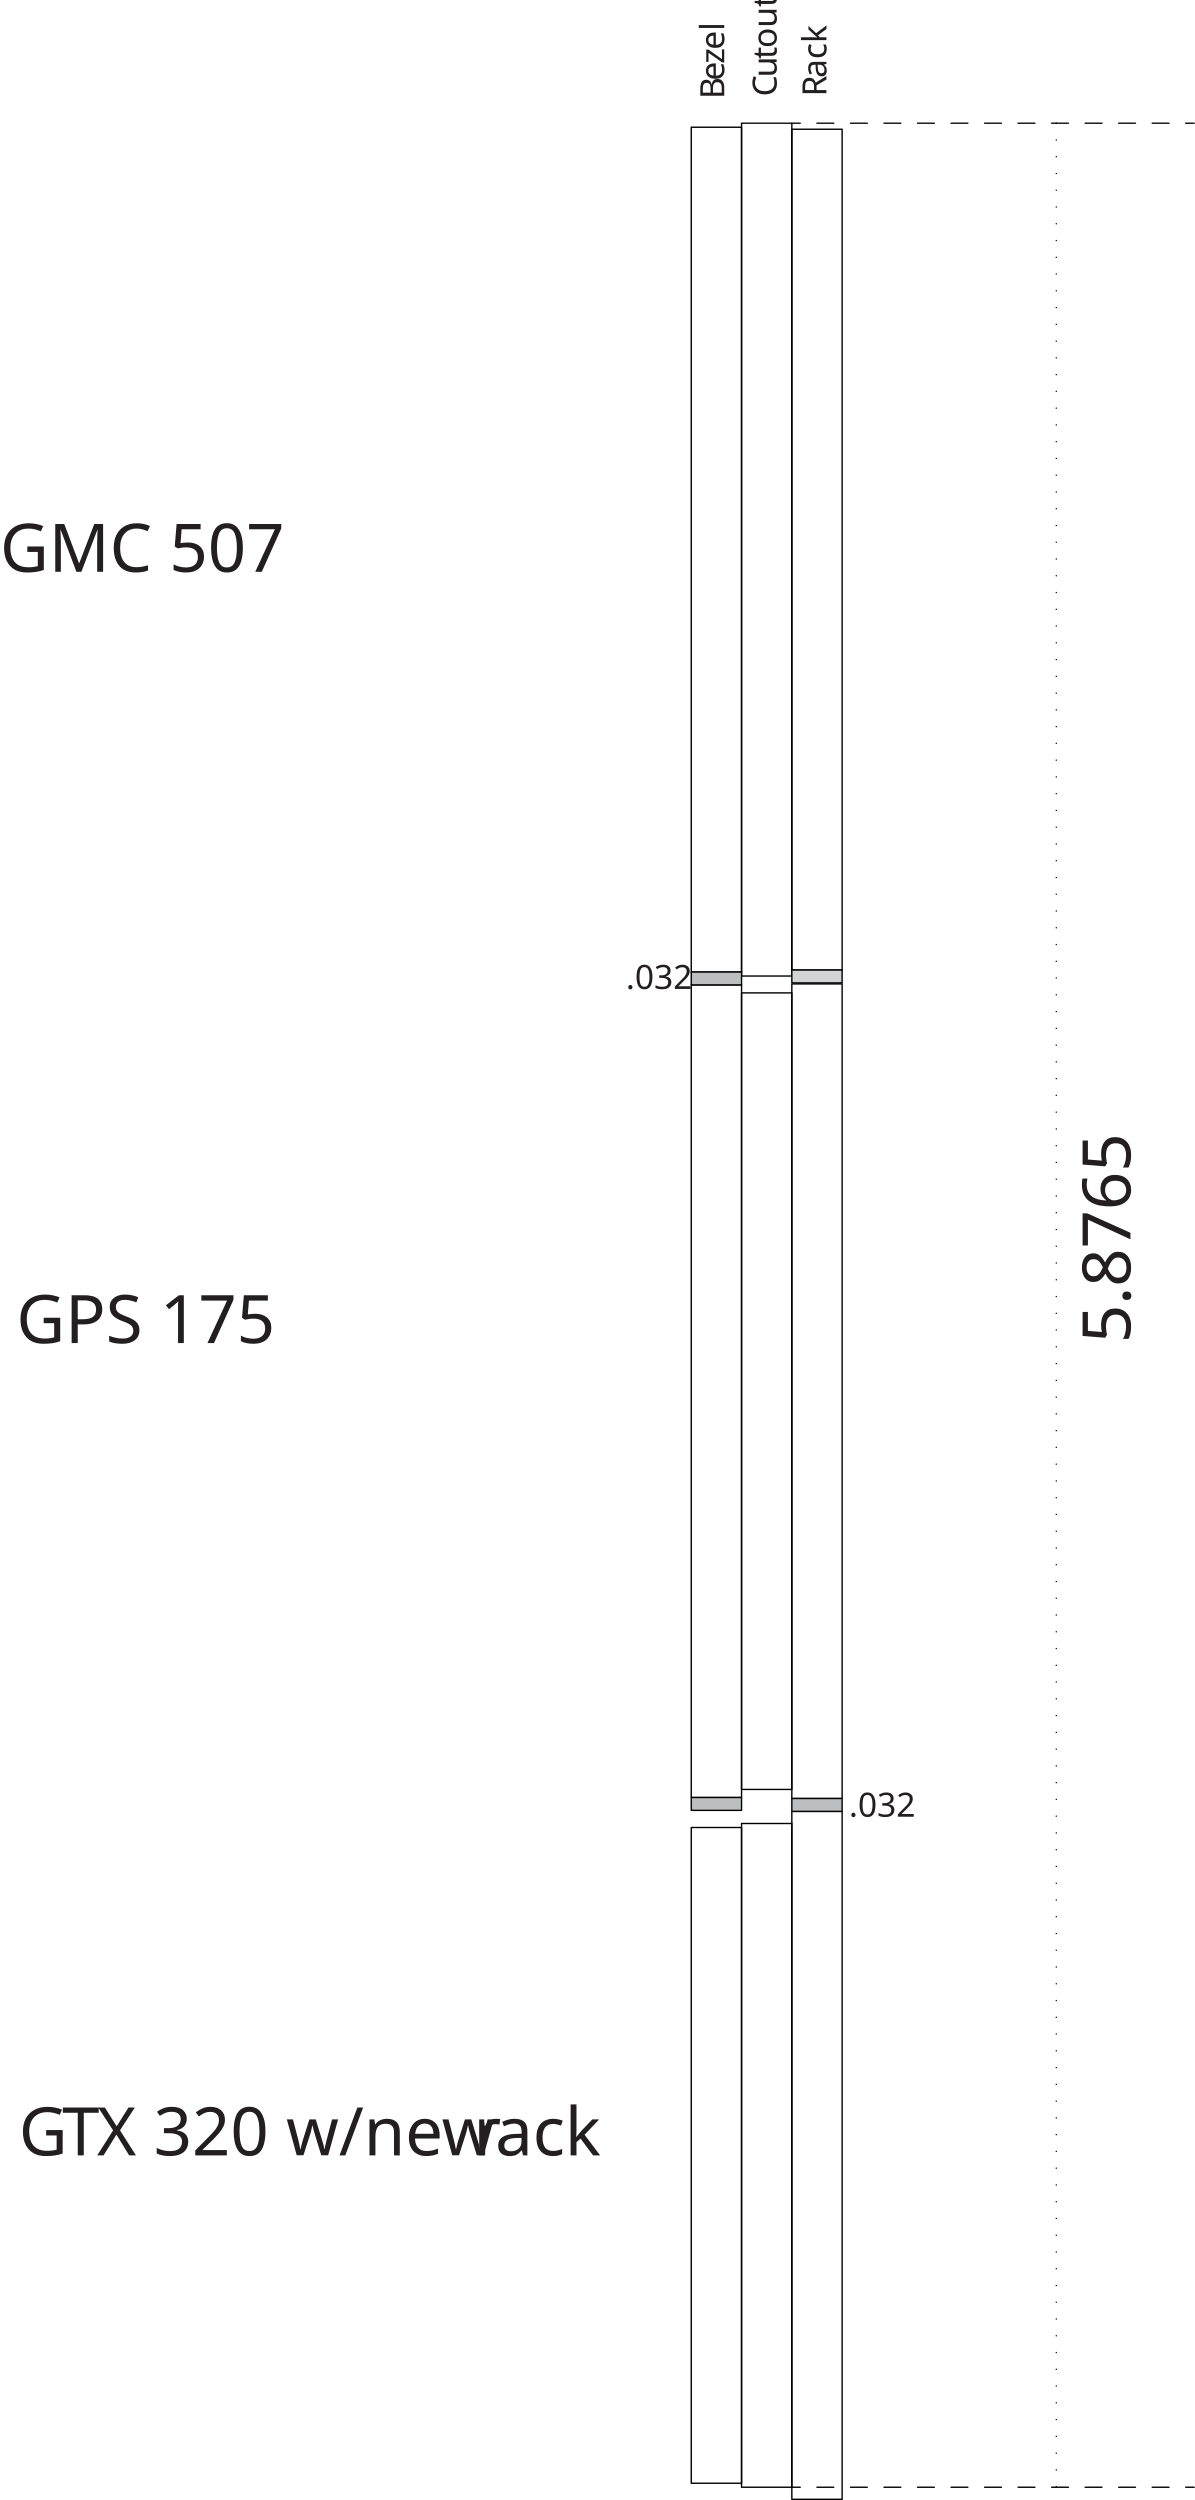
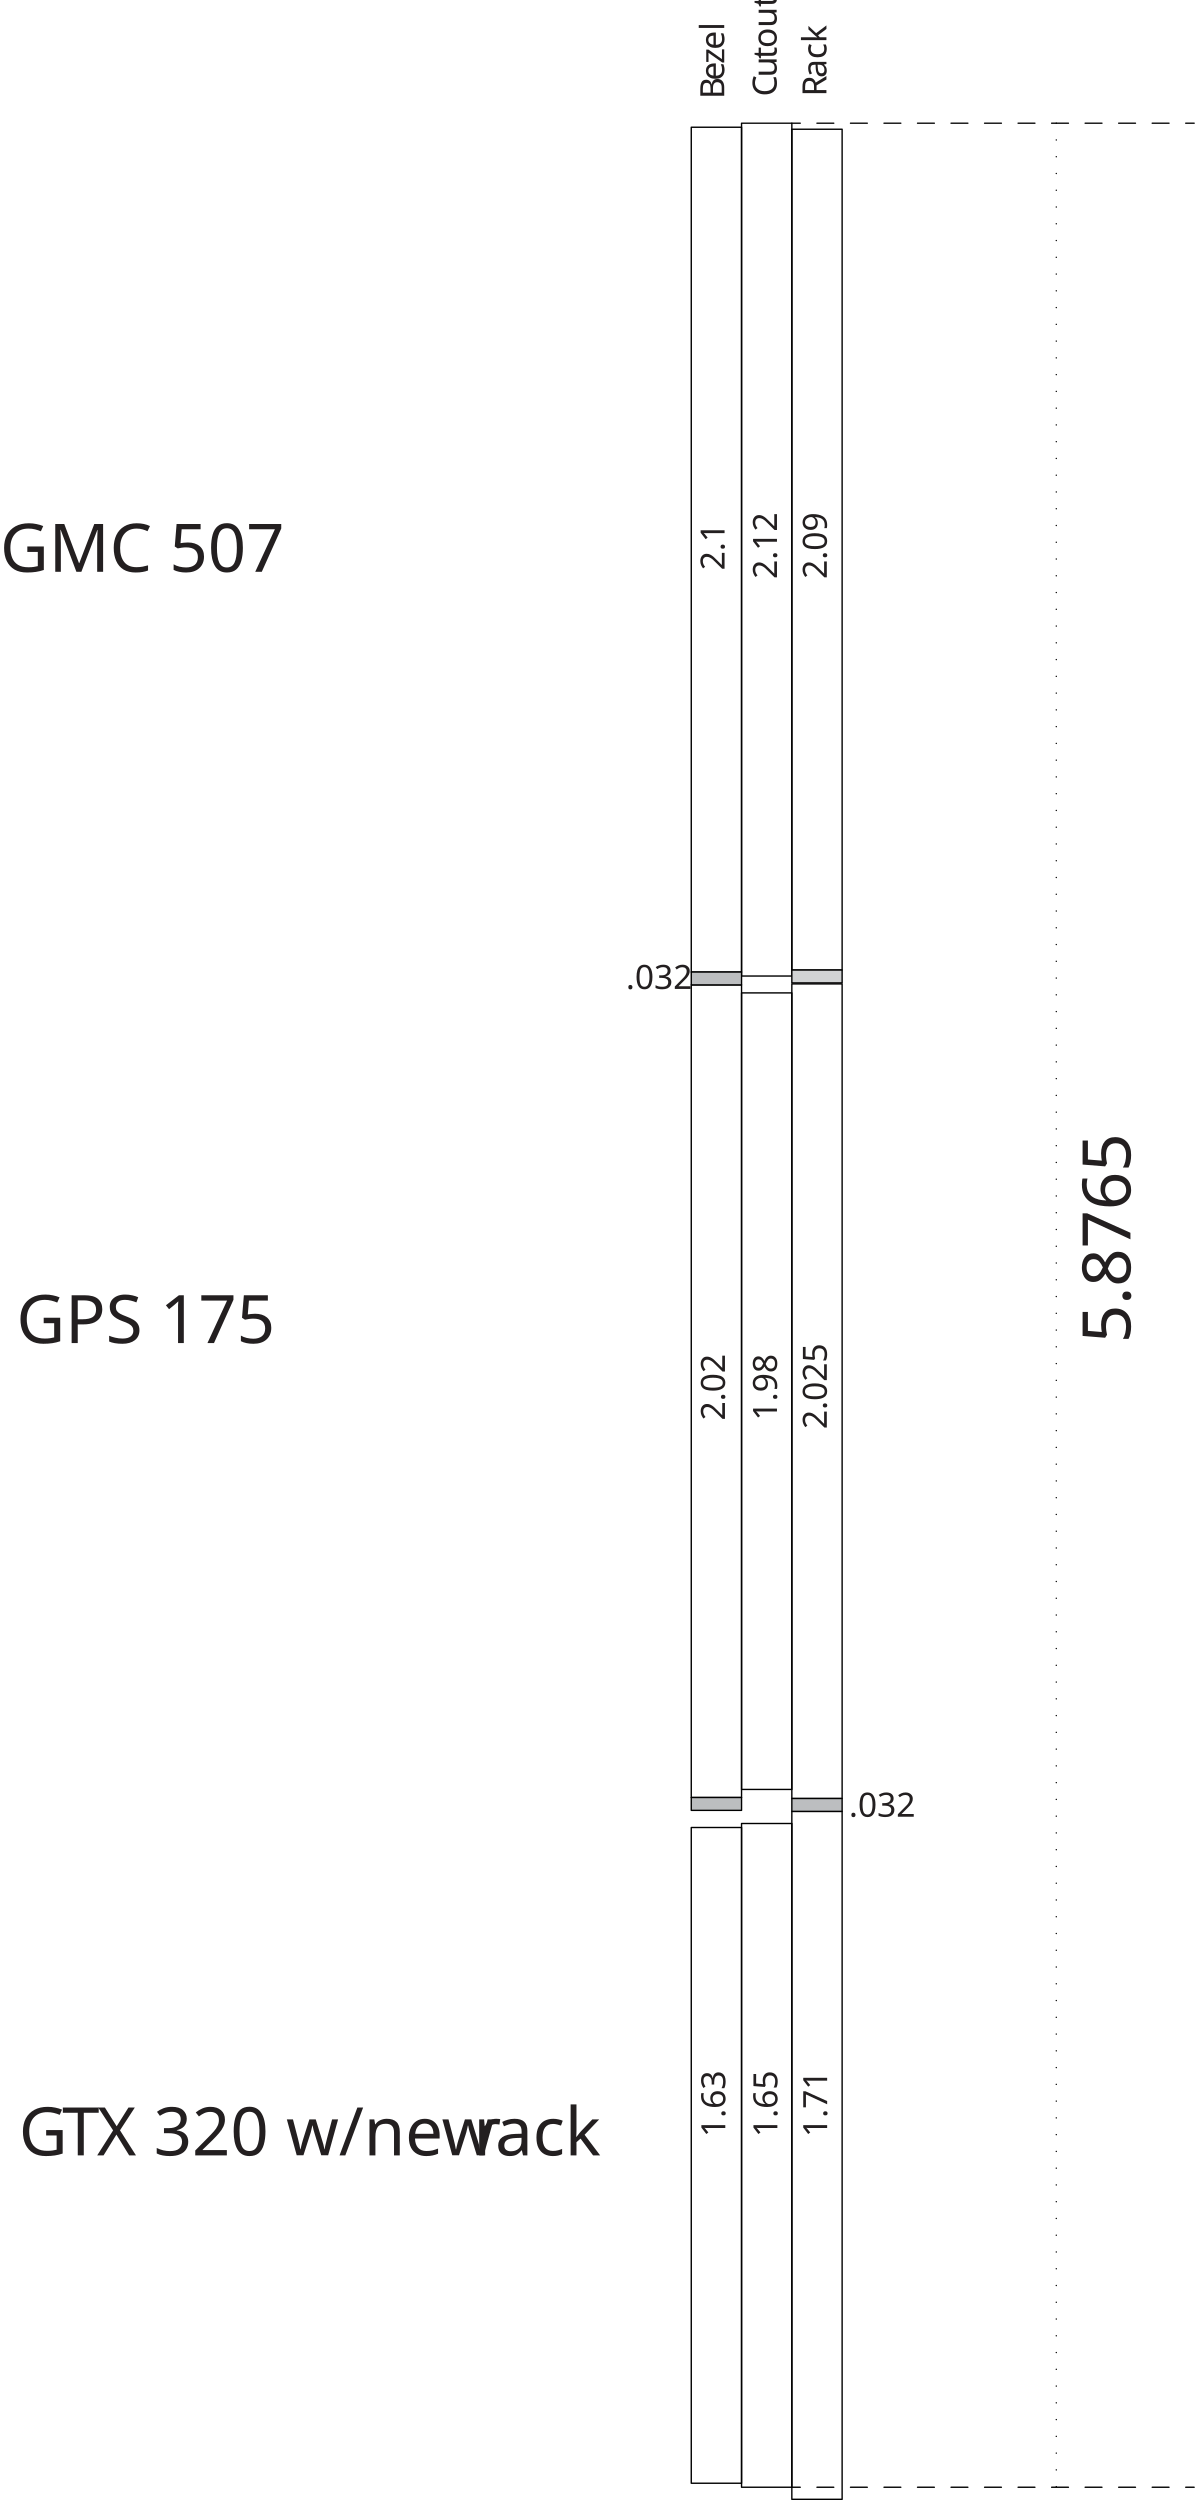
<svg xmlns="http://www.w3.org/2000/svg" id="Layer_1" data-name="Layer 1" viewBox="0 0 213.84 447.44">
  <defs>
    <style>
      .cls-1 {
        letter-spacing: .01em;
      }

      .cls-2 {
        letter-spacing: 0em;
      }

      .cls-3 {
        letter-spacing: 0em;
      }

      .cls-4 {
        letter-spacing: .02em;
      }

      .cls-5 {
        letter-spacing: -.01em;
      }

      .cls-6 {
        fill: #d1d3d4;
      }

      .cls-6, .cls-7, .cls-8, .cls-9, .cls-10 {
        stroke: #000;
        stroke-linecap: round;
        stroke-linejoin: round;
        stroke-width: .25px;
      }

      .cls-7 {
        fill: #bcbec0;
      }

      .cls-11 {
        letter-spacing: 0em;
      }

      .cls-8 {
        stroke-dasharray: 0 3;
      }

      .cls-8, .cls-9, .cls-10 {
        fill: none;
      }

      .cls-9 {
        stroke-dasharray: 0 0 3 3;
      }

      .cls-12 {
        letter-spacing: 0em;
      }

      .cls-13 {
        font-size: 6px;
      }

      .cls-13, .cls-14 {
        fill: #231f20;
        font-family: MyriadPro-Regular, 'Myriad Pro';
      }

      .cls-14 {
        font-size: 12px;
      }

      .cls-15 {
        letter-spacing: 0em;
      }
    </style>
  </defs>
  <g>
    <rect class="cls-10" x="123.72" y="22.77" width="9" height="151.2" />
    <rect class="cls-10" x="132.72" y="22.05" width="9" height="152.64" />
    <rect class="cls-10" x="141.72" y="23.13" width="9" height="150.48" />
  </g>
  <g>
    <rect class="cls-10" x="123.72" y="176.27" width="9" height="145.44" />
    <rect class="cls-10" x="132.72" y="177.71" width="9" height="142.56" />
    <rect class="cls-10" x="141.72" y="176.09" width="9" height="145.8" />
  </g>
  <g>
    <rect class="cls-10" x="123.72" y="327.08" width="9" height="117.36" />
    <rect class="cls-10" x="132.72" y="326.36" width="9" height="118.8" />
    <rect class="cls-10" x="141.72" y="324.2" width="9" height="123.12" />
  </g>
  <rect class="cls-7" x="123.72" y="173.97" width="9" height="2.3" />
  <rect class="cls-6" x="141.72" y="173.61" width="9" height="2.3" />
  <rect class="cls-7" x="123.72" y="321.71" width="9" height="2.3" />
  <rect class="cls-7" x="141.72" y="321.89" width="9" height="2.3" />
  <g>
    <line class="cls-10" x1="141.72" y1="22.05" x2="143.22" y2="22.05" />
    <line class="cls-9" x1="146.22" y1="22.05" x2="210.72" y2="22.05" />
    <line class="cls-10" x1="212.22" y1="22.05" x2="213.72" y2="22.05" />
  </g>
  <g>
    <line class="cls-10" x1="141.72" y1="445.16" x2="143.22" y2="445.16" />
    <line class="cls-9" x1="146.22" y1="445.16" x2="210.72" y2="445.16" />
    <line class="cls-10" x1="212.22" y1="445.16" x2="213.72" y2="445.16" />
  </g>
  <text class="cls-13" transform="translate(112.02 177)">
    <tspan x="0" y="0">.032</tspan>
  </text>
  <text class="cls-13" transform="translate(129.62 17.71) rotate(-90)">
    <tspan class="cls-2" x="0" y="0">B</tspan>
    <tspan x="3.28" y="0">e</tspan>
    <tspan class="cls-11" x="6.28" y="0">z</tspan>
    <tspan x="8.81" y="0">el</tspan>
  </text>
  <text class="cls-13" transform="translate(139 17.25) rotate(-90)">
    <tspan class="cls-5" x="0" y="0">C</tspan>
    <tspan x="3.41" y="0">u</tspan>
    <tspan class="cls-3" x="6.71" y="0">t</tspan>
    <tspan x="8.66" y="0">out</tspan>
  </text>
  <text class="cls-13" transform="translate(147.91 17.25) rotate(-90)">
    <tspan class="cls-1" x="0" y="0">R</tspan>
    <tspan x="3.3" y="0">ack</tspan>
  </text>
  <text class="cls-13" transform="translate(151.94 325.15)">
    <tspan x="0" y="0">.032</tspan>
  </text>
  <text class="cls-14" transform="translate(0 102.34)">
    <tspan x="0" y="0">GMC 507</tspan>
  </text>
  <text class="cls-14" transform="translate(2.93 240.38)">
    <tspan x="0" y="0">GPS 175</tspan>
  </text>
  <text class="cls-14" transform="translate(3.37 385.76)">
    <tspan x="0" y="0">G</tspan>
    <tspan class="cls-4" x="7.75" y="0">T</tspan>
    <tspan class="cls-12" x="13.98" y="0">X 320 w/new </tspan>
    <tspan class="cls-15" x="81.38" y="0">r</tspan>
    <tspan x="85.25" y="0">ack</tspan>
  </text>
  <line class="cls-8" x1="189.05" y1="22.05" x2="189.05" y2="445.16" />
  <text class="cls-14" transform="translate(202.32 240.38) rotate(-90)">
    <tspan x="0" y="0">5.8765</tspan>
  </text>
+   <text class="cls-13" transform="translate(129.68 102.07) rotate(-90)">
+     <tspan x="0" y="0">2.1</tspan>
+   </text>
+   <text class="cls-13" transform="translate(139.06 103.61) rotate(-90)">
+     <tspan x="0" y="0">2.12</tspan>
+   </text>
+   <text class="cls-13" transform="translate(147.98 103.61) rotate(-90)">
+     <tspan x="0" y="0">2.09</tspan>
+   </text>
+   <text class="cls-13" transform="translate(129.75 254.23) rotate(-90)">
+     <tspan x="0" y="0">2.02</tspan>
+   </text>
+   <text class="cls-13" transform="translate(147.98 255.77) rotate(-90)">
+     <tspan x="0" y="0">2.025</tspan>
+   </text>
+   <text class="cls-13" transform="translate(139.06 254.23) rotate(-90)">
+     <tspan x="0" y="0">1.98</tspan>
+   </text>
+   <text class="cls-13" transform="translate(129.81 382.47) rotate(-90)">
+     <tspan x="0" y="0">1.63</tspan>
+   </text>
+   <text class="cls-13" transform="translate(148.04 382.47) rotate(-90)">
+     <tspan x="0" y="0">1.71</tspan>
+   </text>
+   <text class="cls-13" transform="translate(139.13 382.47) rotate(-90)">
+     <tspan x="0" y="0">1.65</tspan>
+   </text>
</svg>
